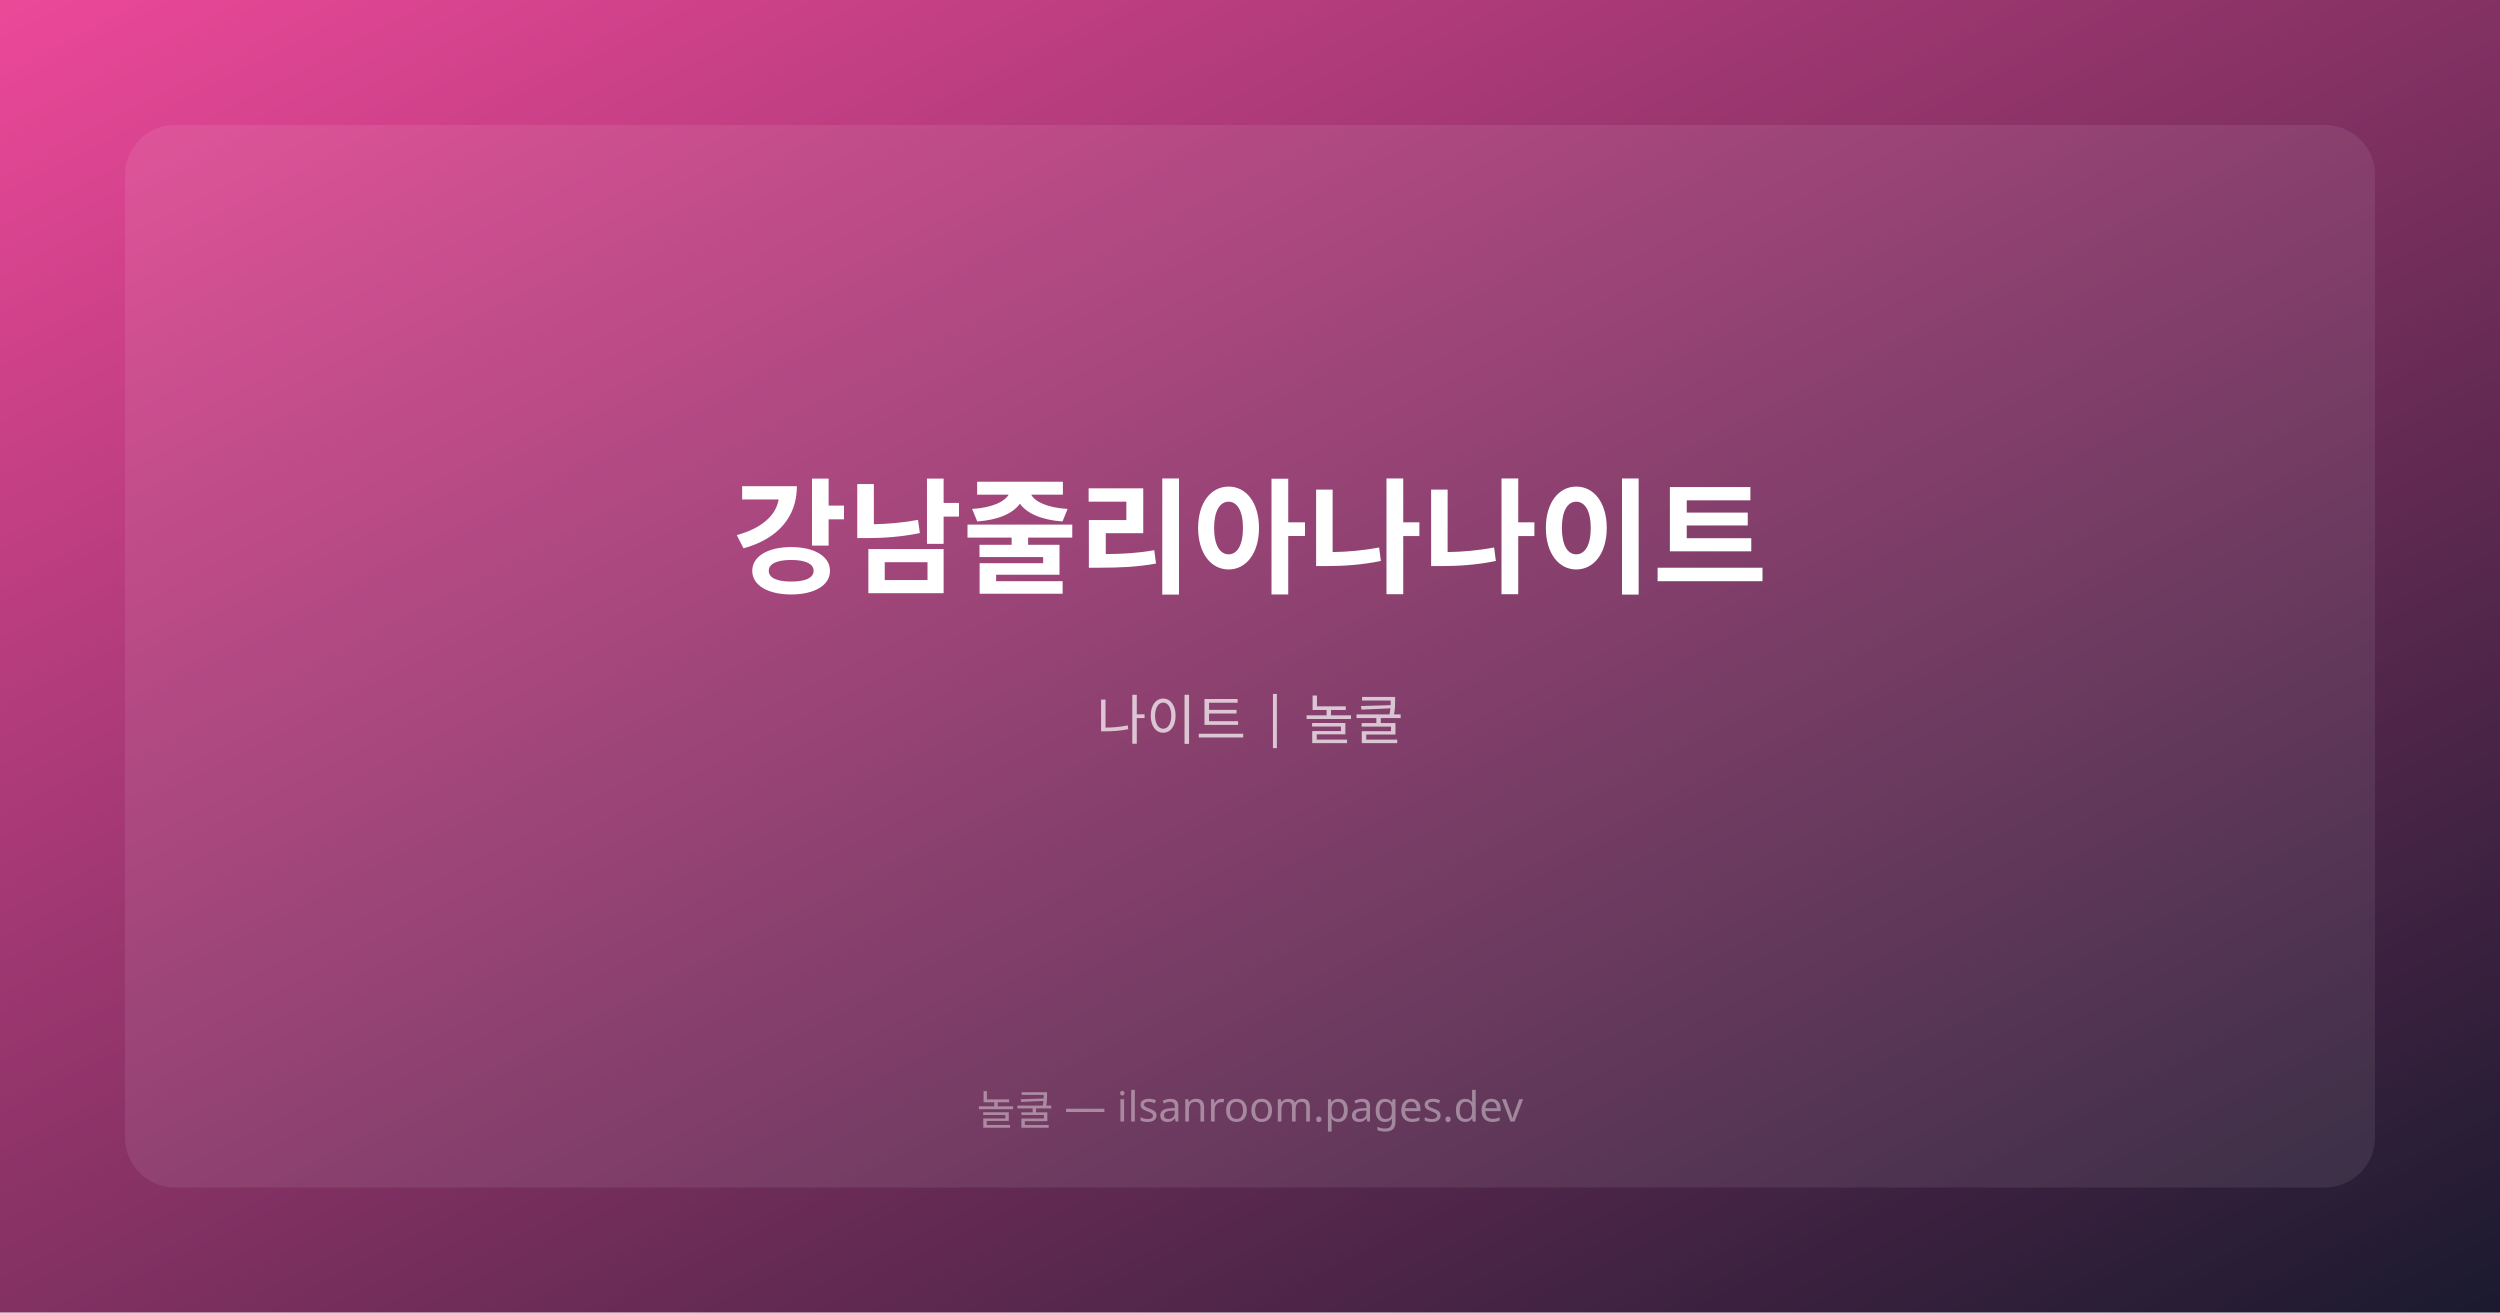
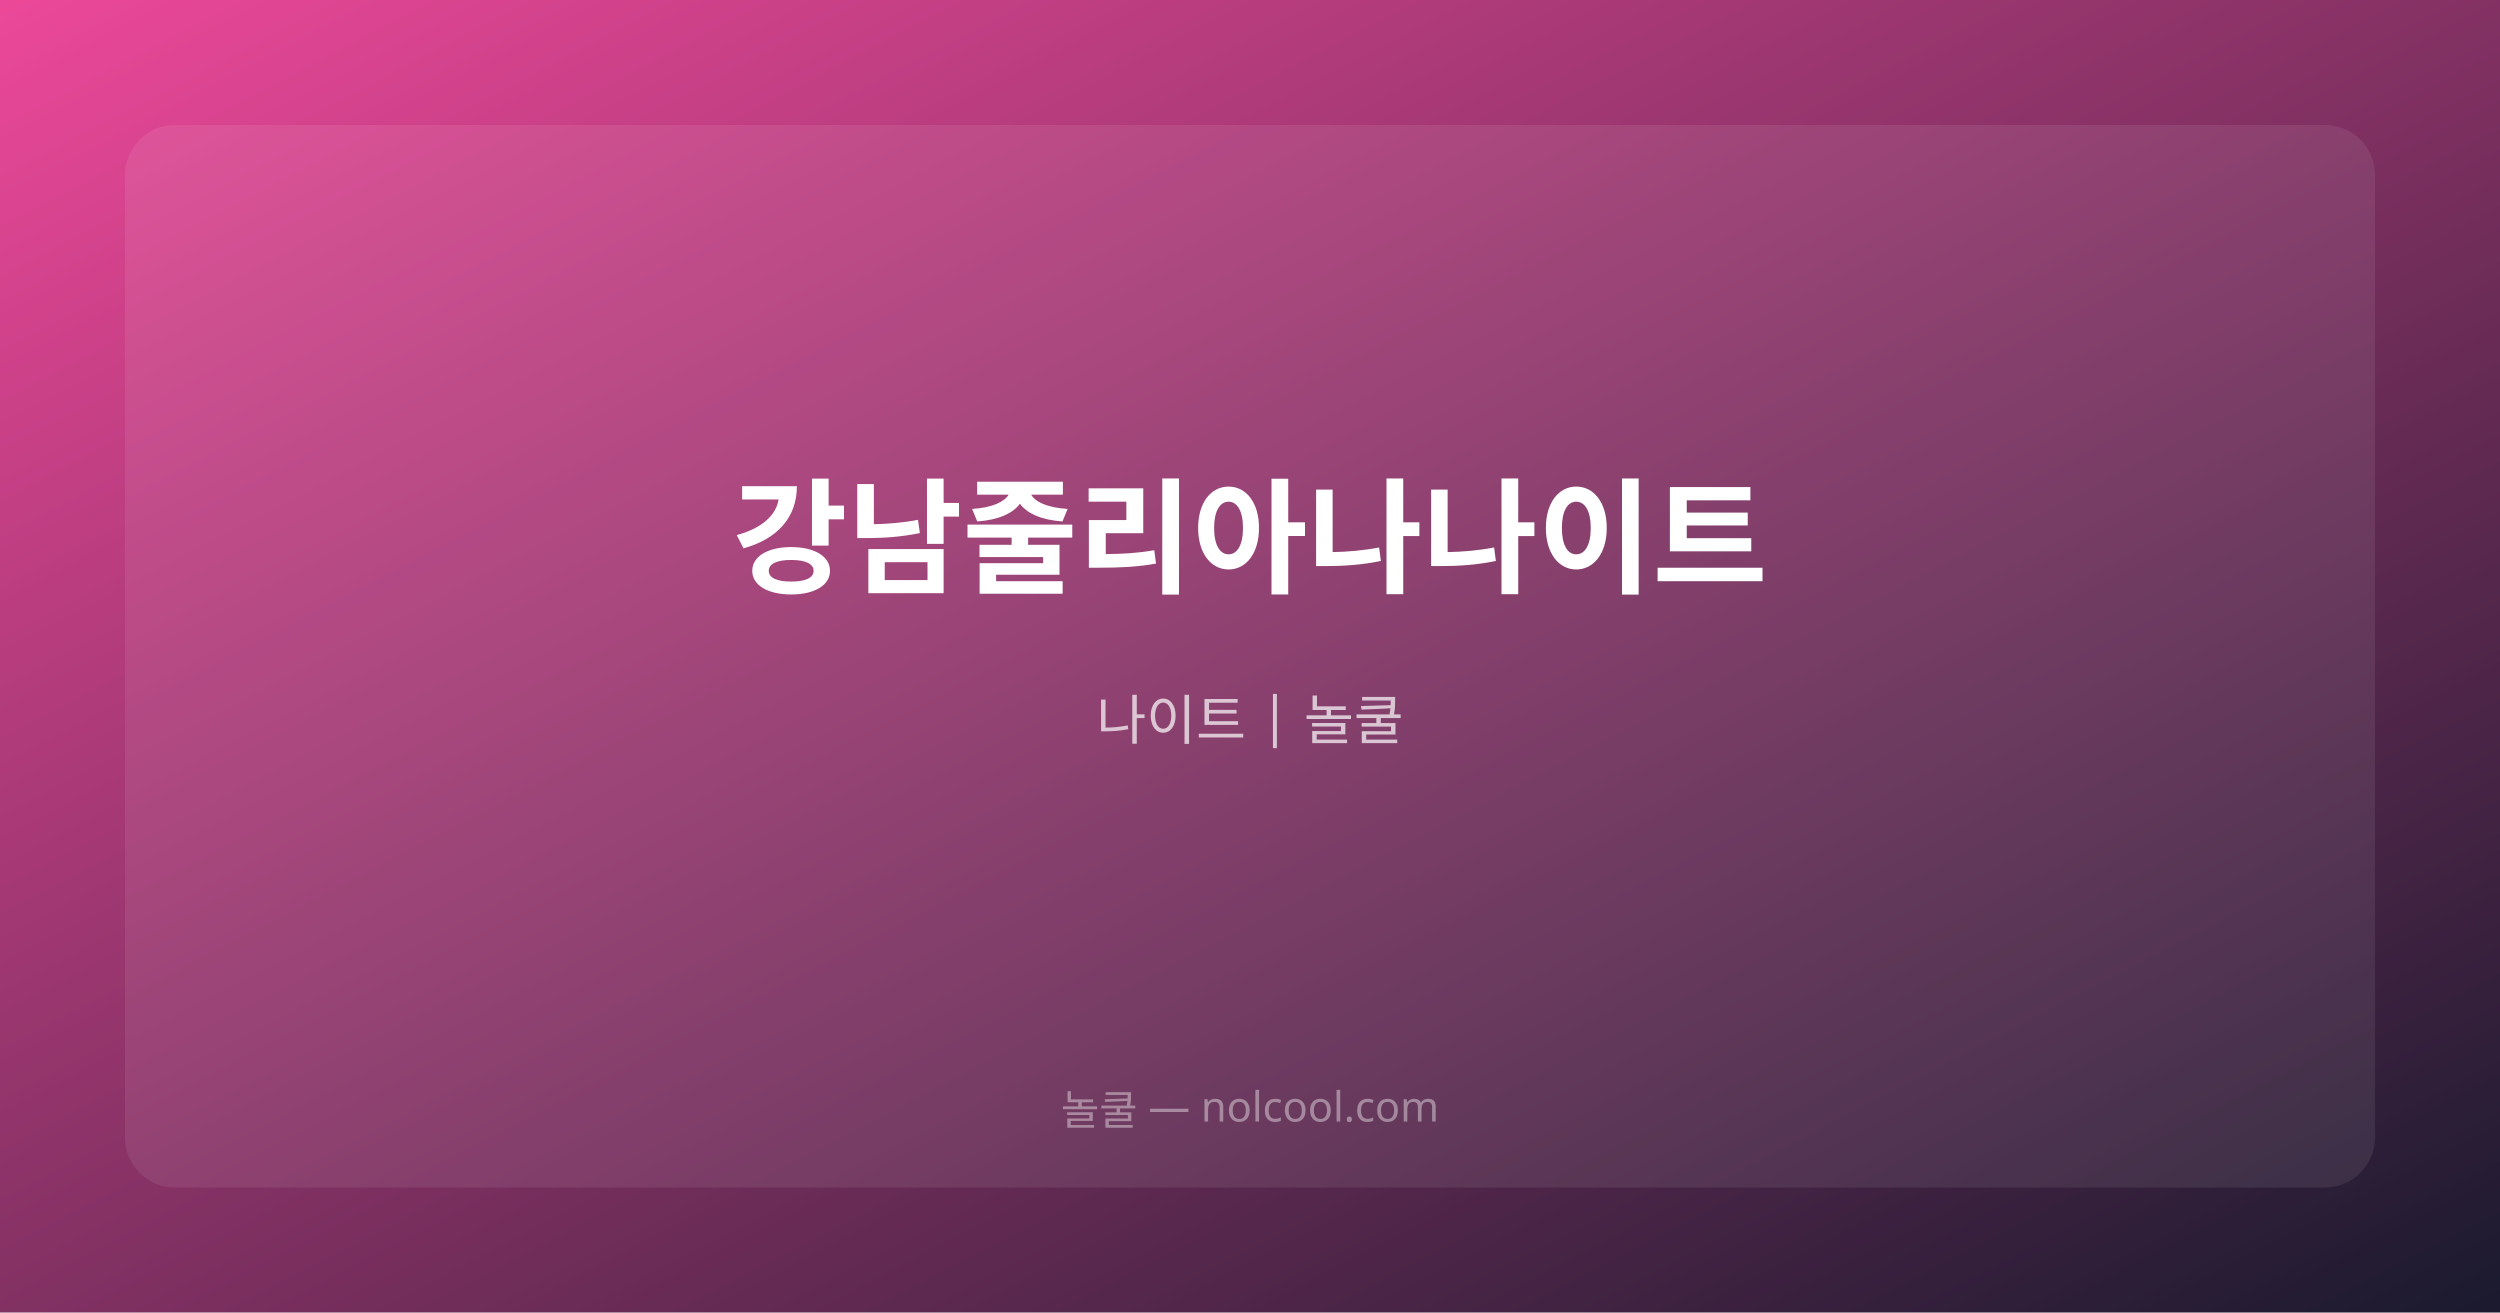
<svg xmlns="http://www.w3.org/2000/svg" width="1200" height="630" viewBox="0 0 1200 630">
  <defs>
    <linearGradient id="bg" x1="0%" y1="0%" x2="100%" y2="100%">
      <stop offset="0%" style="stop-color:#EC4899;stop-opacity:1" />
      <stop offset="100%" style="stop-color:#1a1a2e;stop-opacity:1" />
    </linearGradient>
  </defs>
  <rect width="1200" height="630" fill="url(#bg)" />
  <rect x="60" y="60" width="1080" height="510" rx="24" fill="rgba(255,255,255,0.08)" />
  <text x="600" y="280" text-anchor="middle" font-family="sans-serif" font-size="60" font-weight="bold" fill="white">강남줄리아나나이트</text>
  <text x="600" y="355" text-anchor="middle" font-family="sans-serif" font-size="26" fill="rgba(255,255,255,0.7)">나이트 | 놀쿨</text>
-   <text x="600" y="540" text-anchor="middle" font-family="sans-serif" font-size="20" fill="rgba(255,255,255,0.4)">놀쿨 — ilsanroom.pages.dev</text>
+   <text x="600" y="540" text-anchor="middle" font-family="sans-serif" font-size="20" fill="rgba(255,255,255,0.4)">놀쿨 — nolcool.com</text>
</svg>
